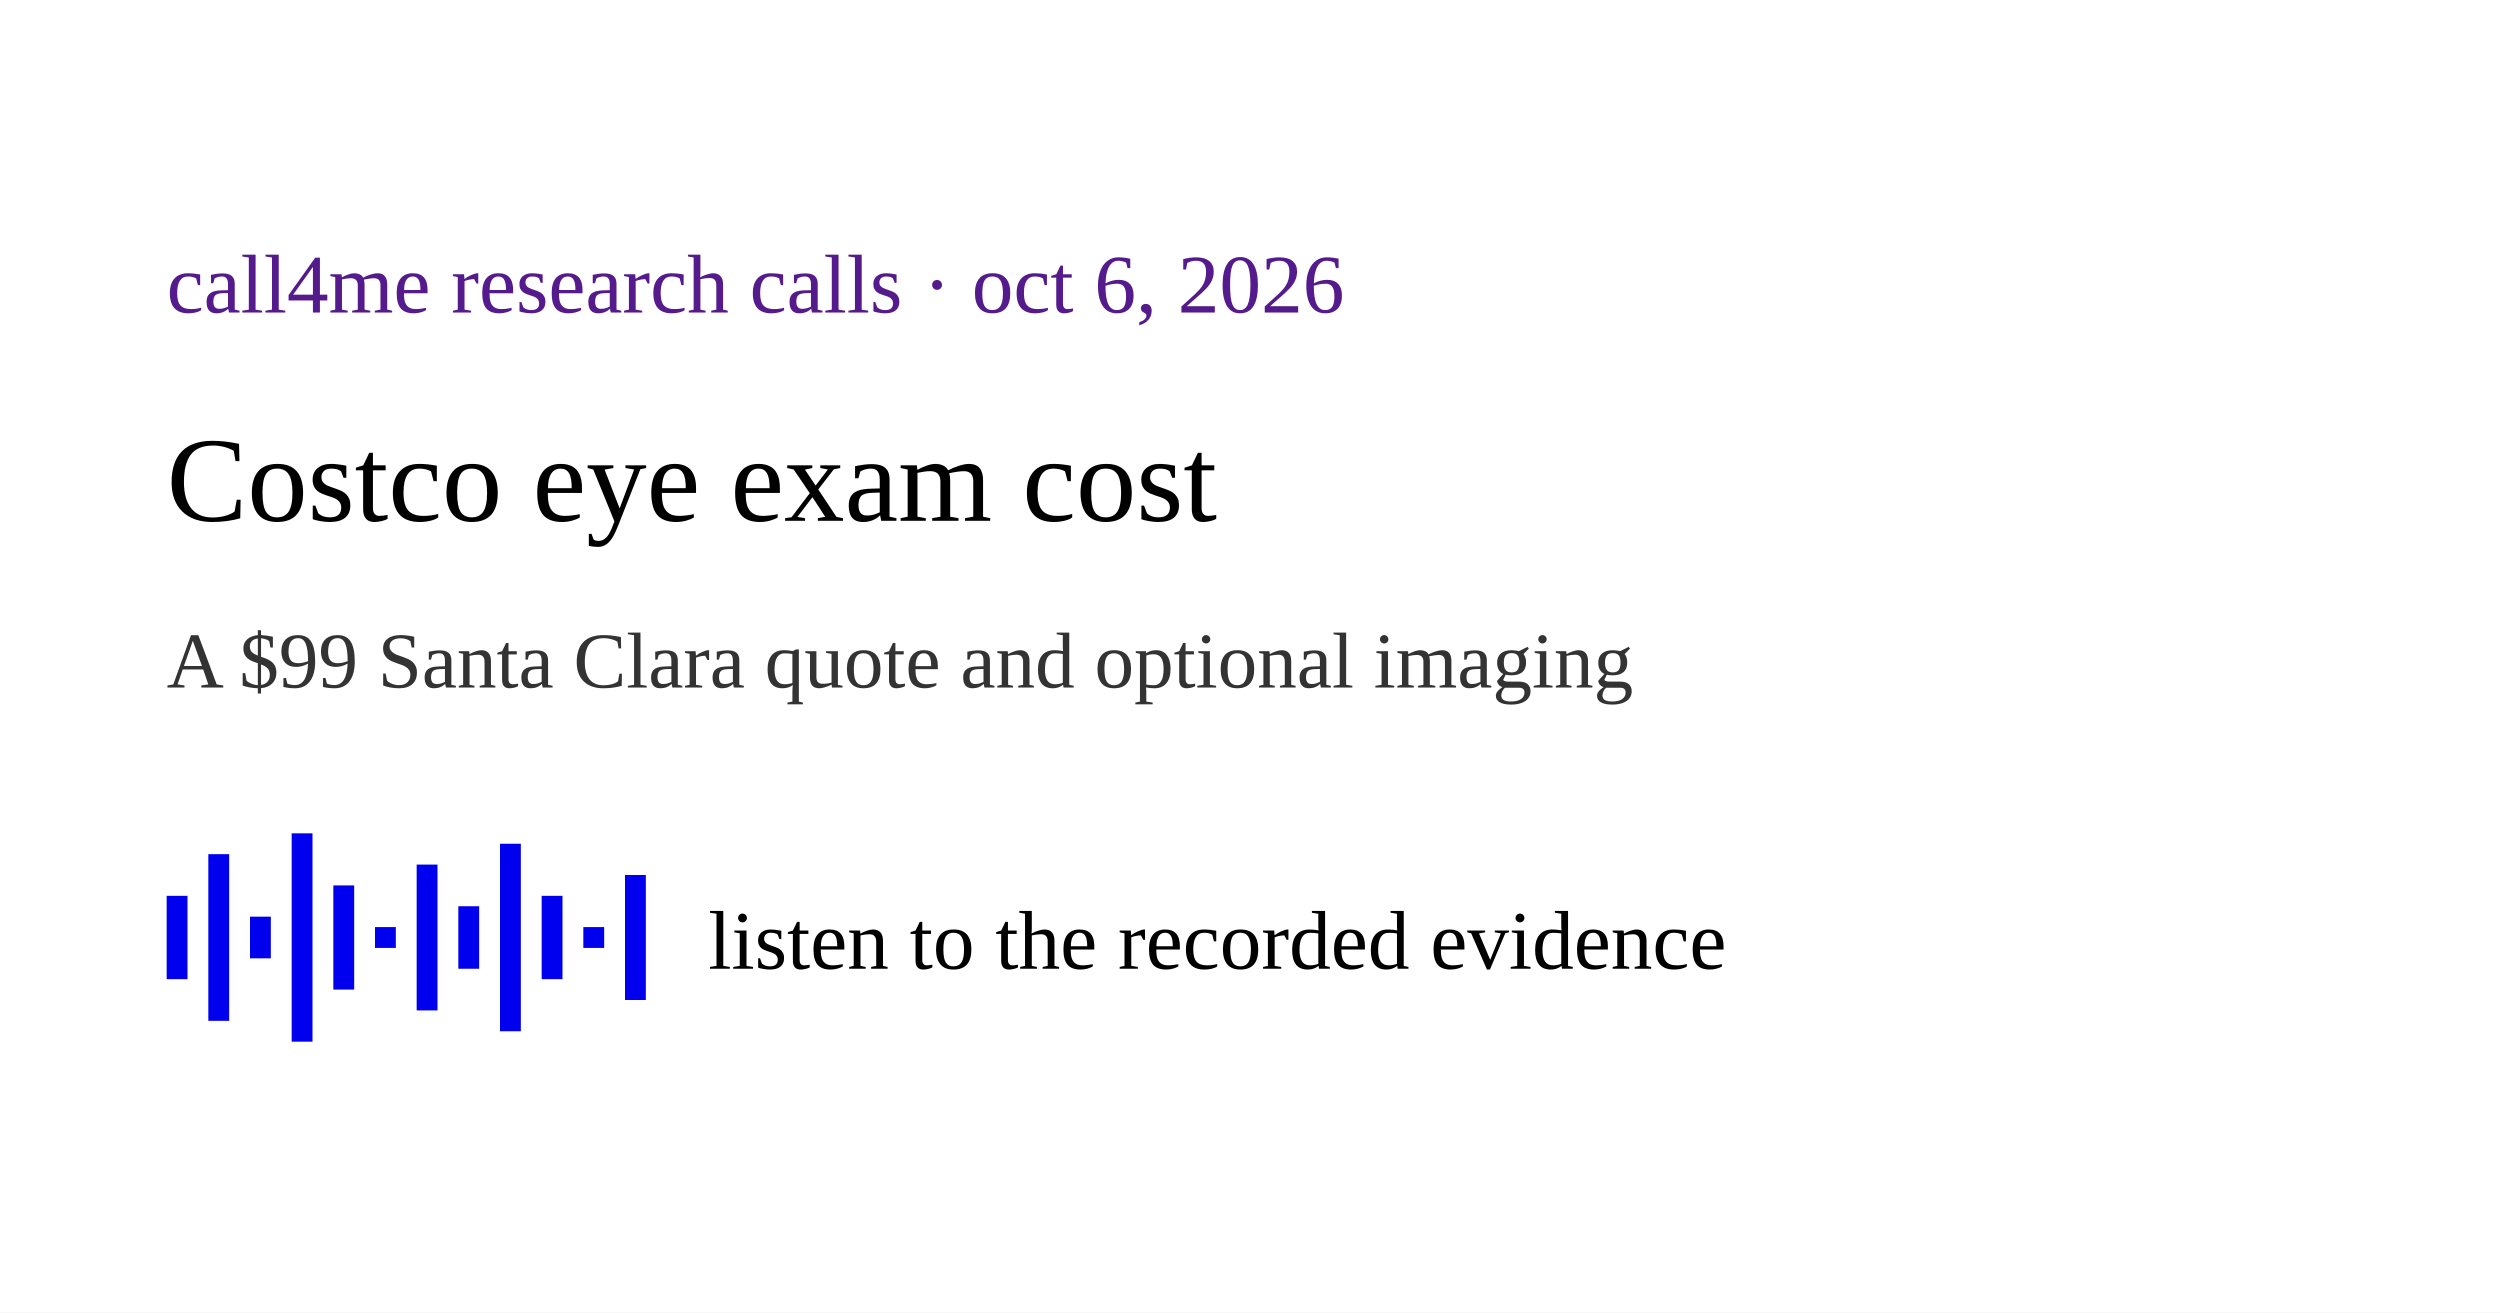
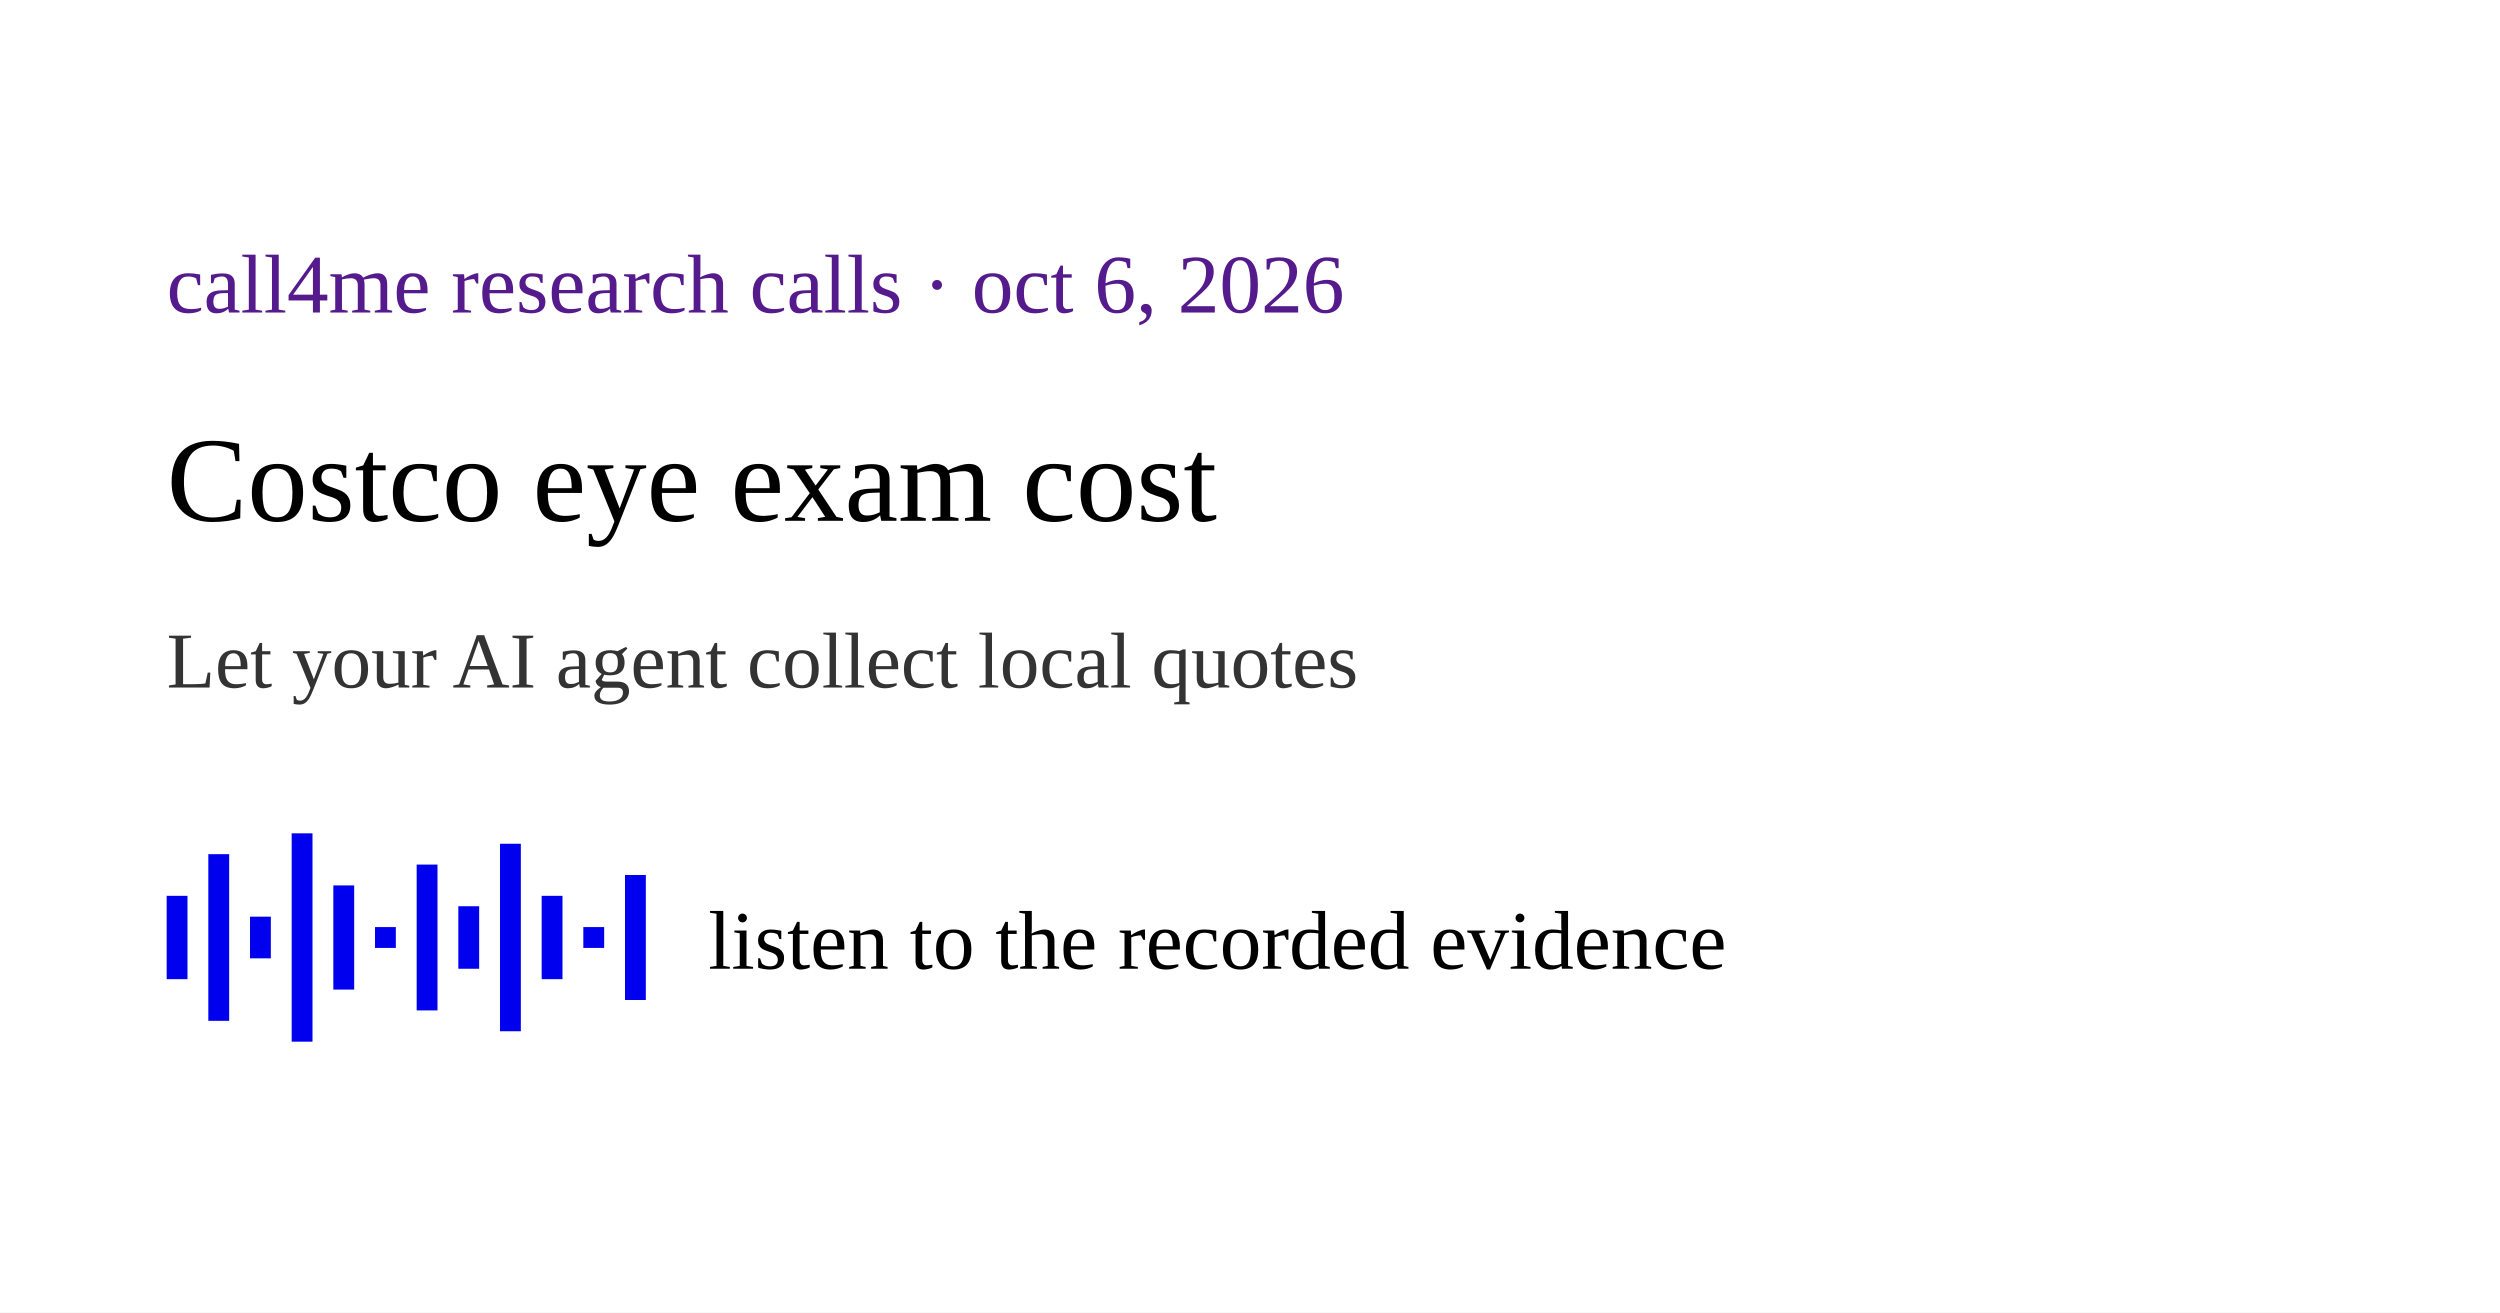
<svg xmlns="http://www.w3.org/2000/svg" width="1200" height="630" viewBox="0 0 1200 630">
  <rect width="1200" height="630" fill="#ffffff" />
  <text x="80" y="150" font-family="Times New Roman, Times, serif" font-size="40" fill="#551a8b">call4me research calls · oct 6, 2026</text>
  <text x="80" y="250" font-family="Times New Roman, Times, serif" font-size="58" fill="#000000">Costco eye exam cost</text>
-   <text x="80" y="330" font-family="Times New Roman, Times, serif" font-size="38" fill="#333333">A $99 Santa Clara quote and optional imaging</text>
+   <text x="80" y="330" font-family="Times New Roman, Times, serif" font-size="38" fill="#333333">Let your AI agent collect local quotes</text>
  <g fill="#0000ee">
    <rect x="80" y="430" width="10" height="40" />
    <rect x="100" y="410" width="10" height="80" />
    <rect x="120" y="440" width="10" height="20" />
    <rect x="140" y="400" width="10" height="100" />
    <rect x="160" y="425" width="10" height="50" />
    <rect x="180" y="445" width="10" height="10" />
    <rect x="200" y="415" width="10" height="70" />
    <rect x="220" y="435" width="10" height="30" />
    <rect x="240" y="405" width="10" height="90" />
    <rect x="260" y="430" width="10" height="40" />
    <rect x="280" y="445" width="10" height="10" />
    <rect x="300" y="420" width="10" height="60" />
  </g>
  <text x="340" y="465" font-family="Times New Roman, Times, serif" font-size="40" fill="#000000">listen to the recorded evidence</text>
</svg>
